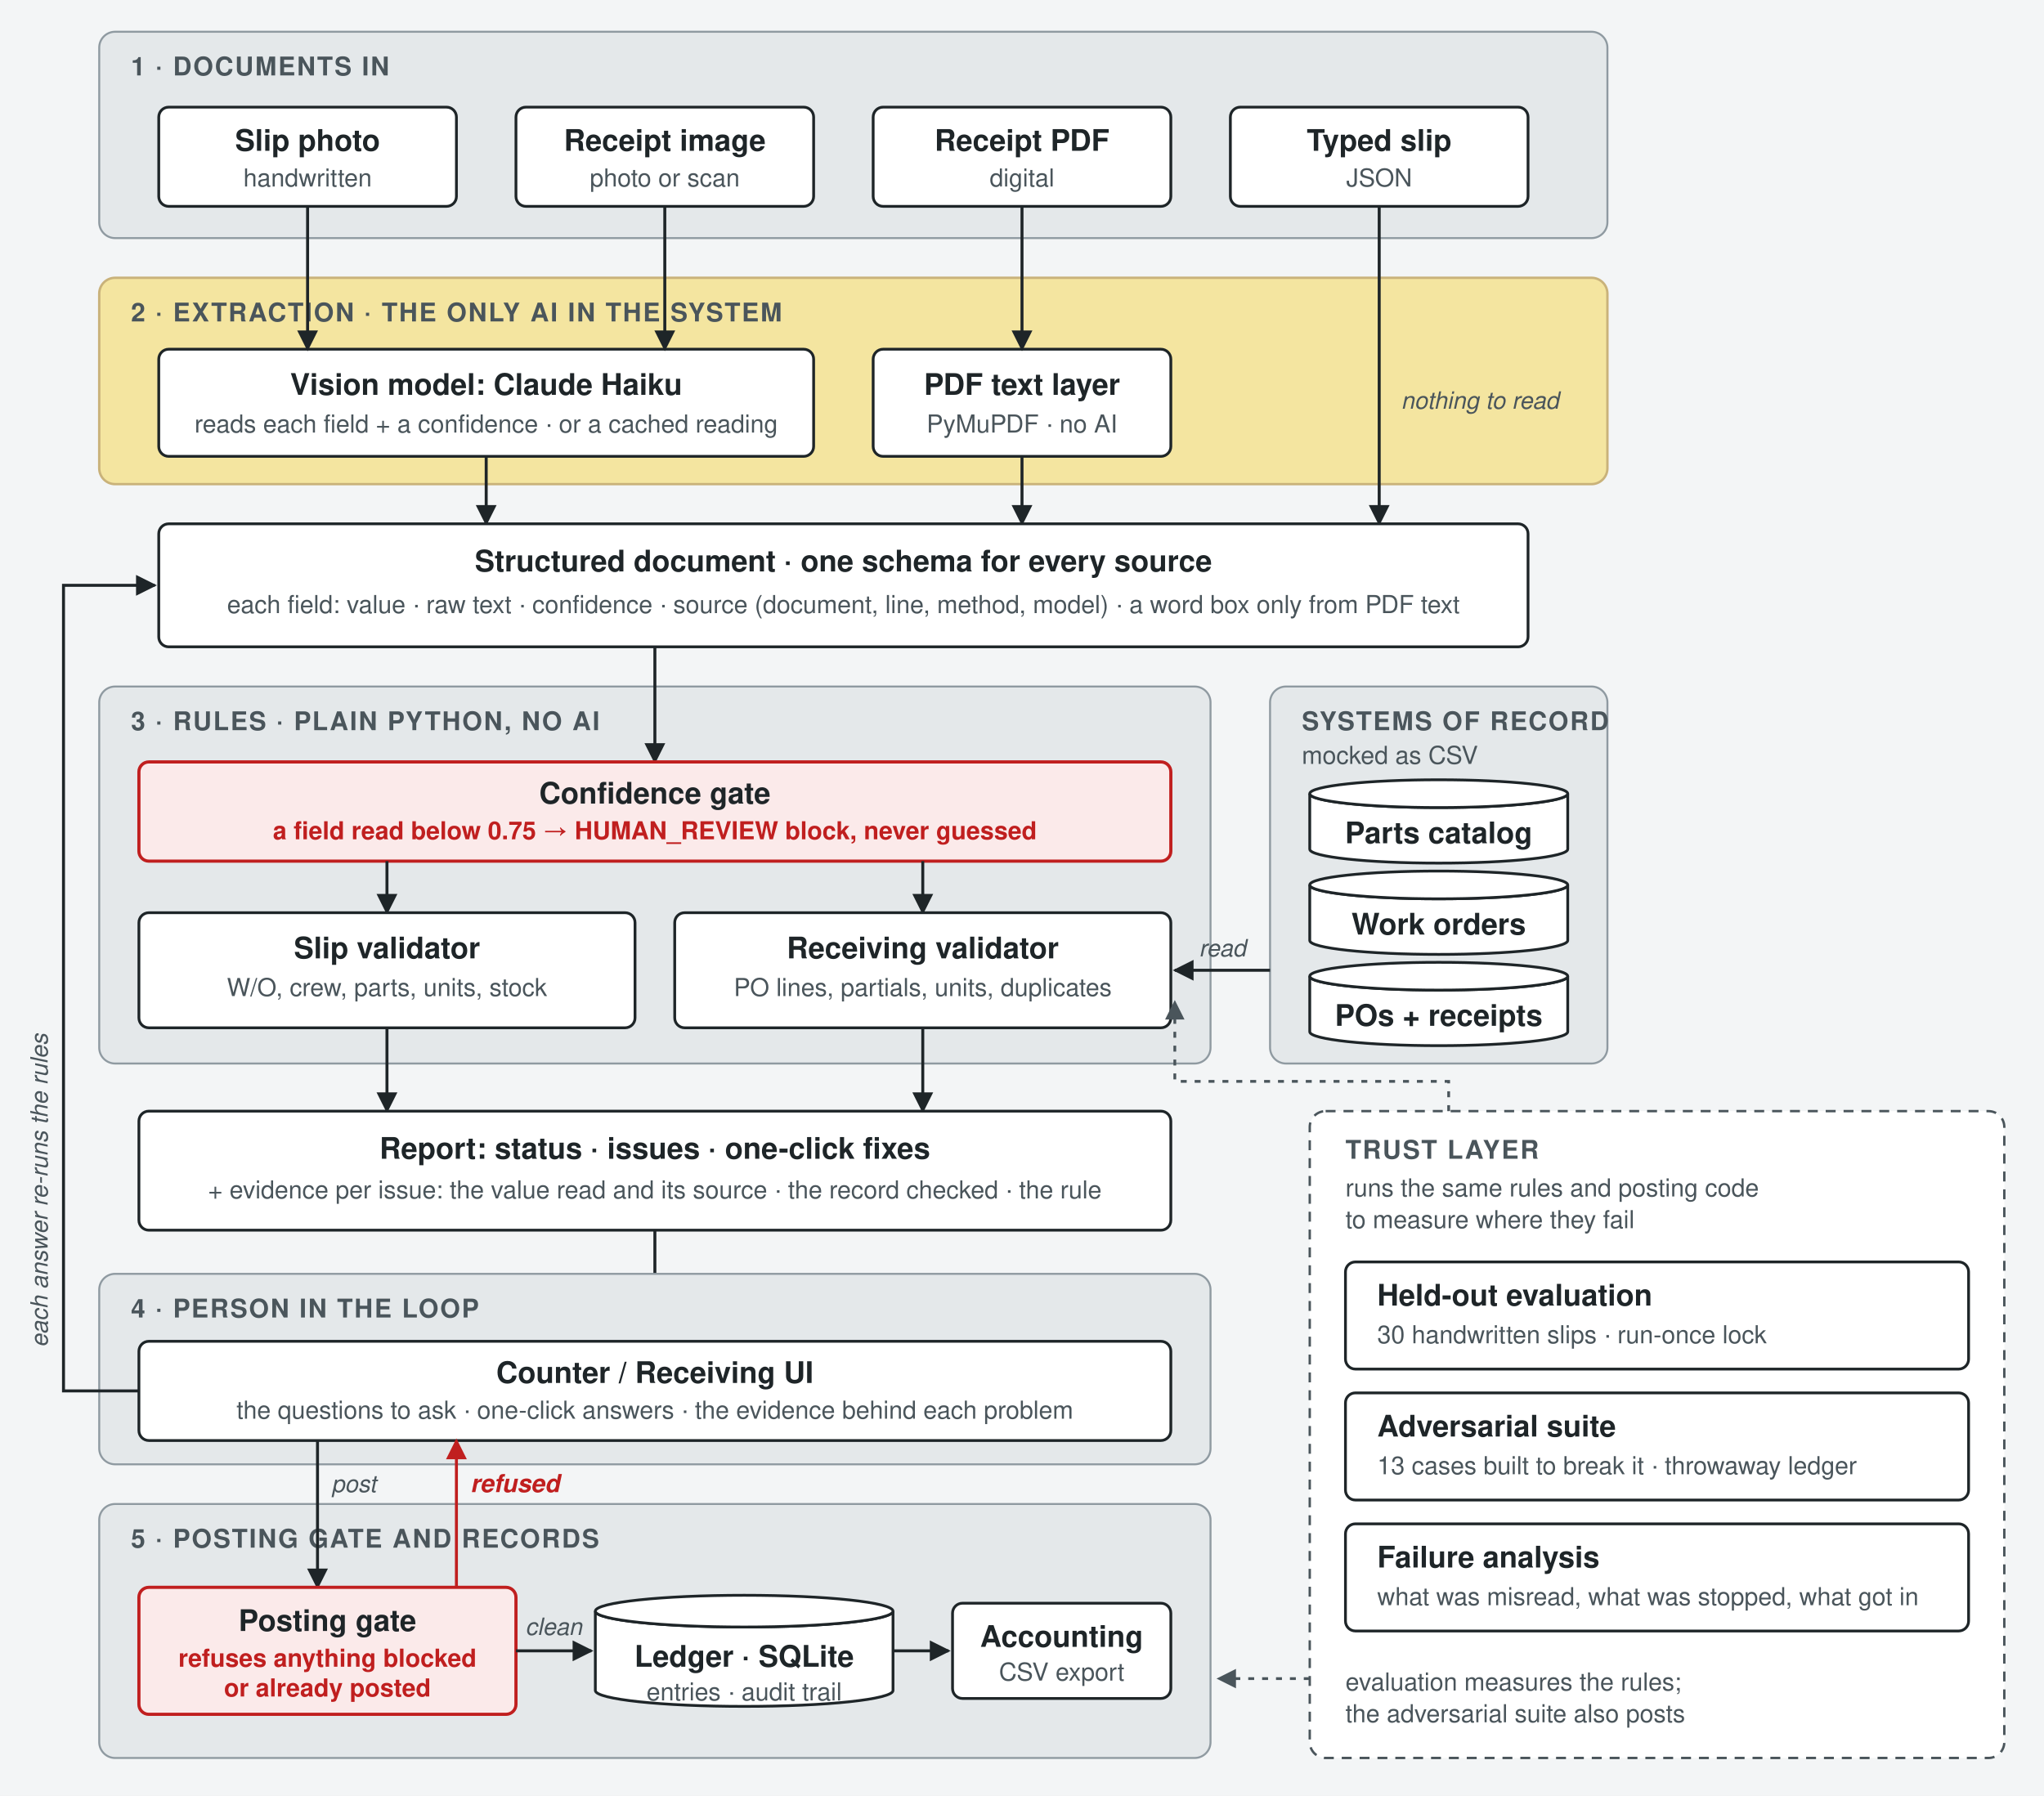
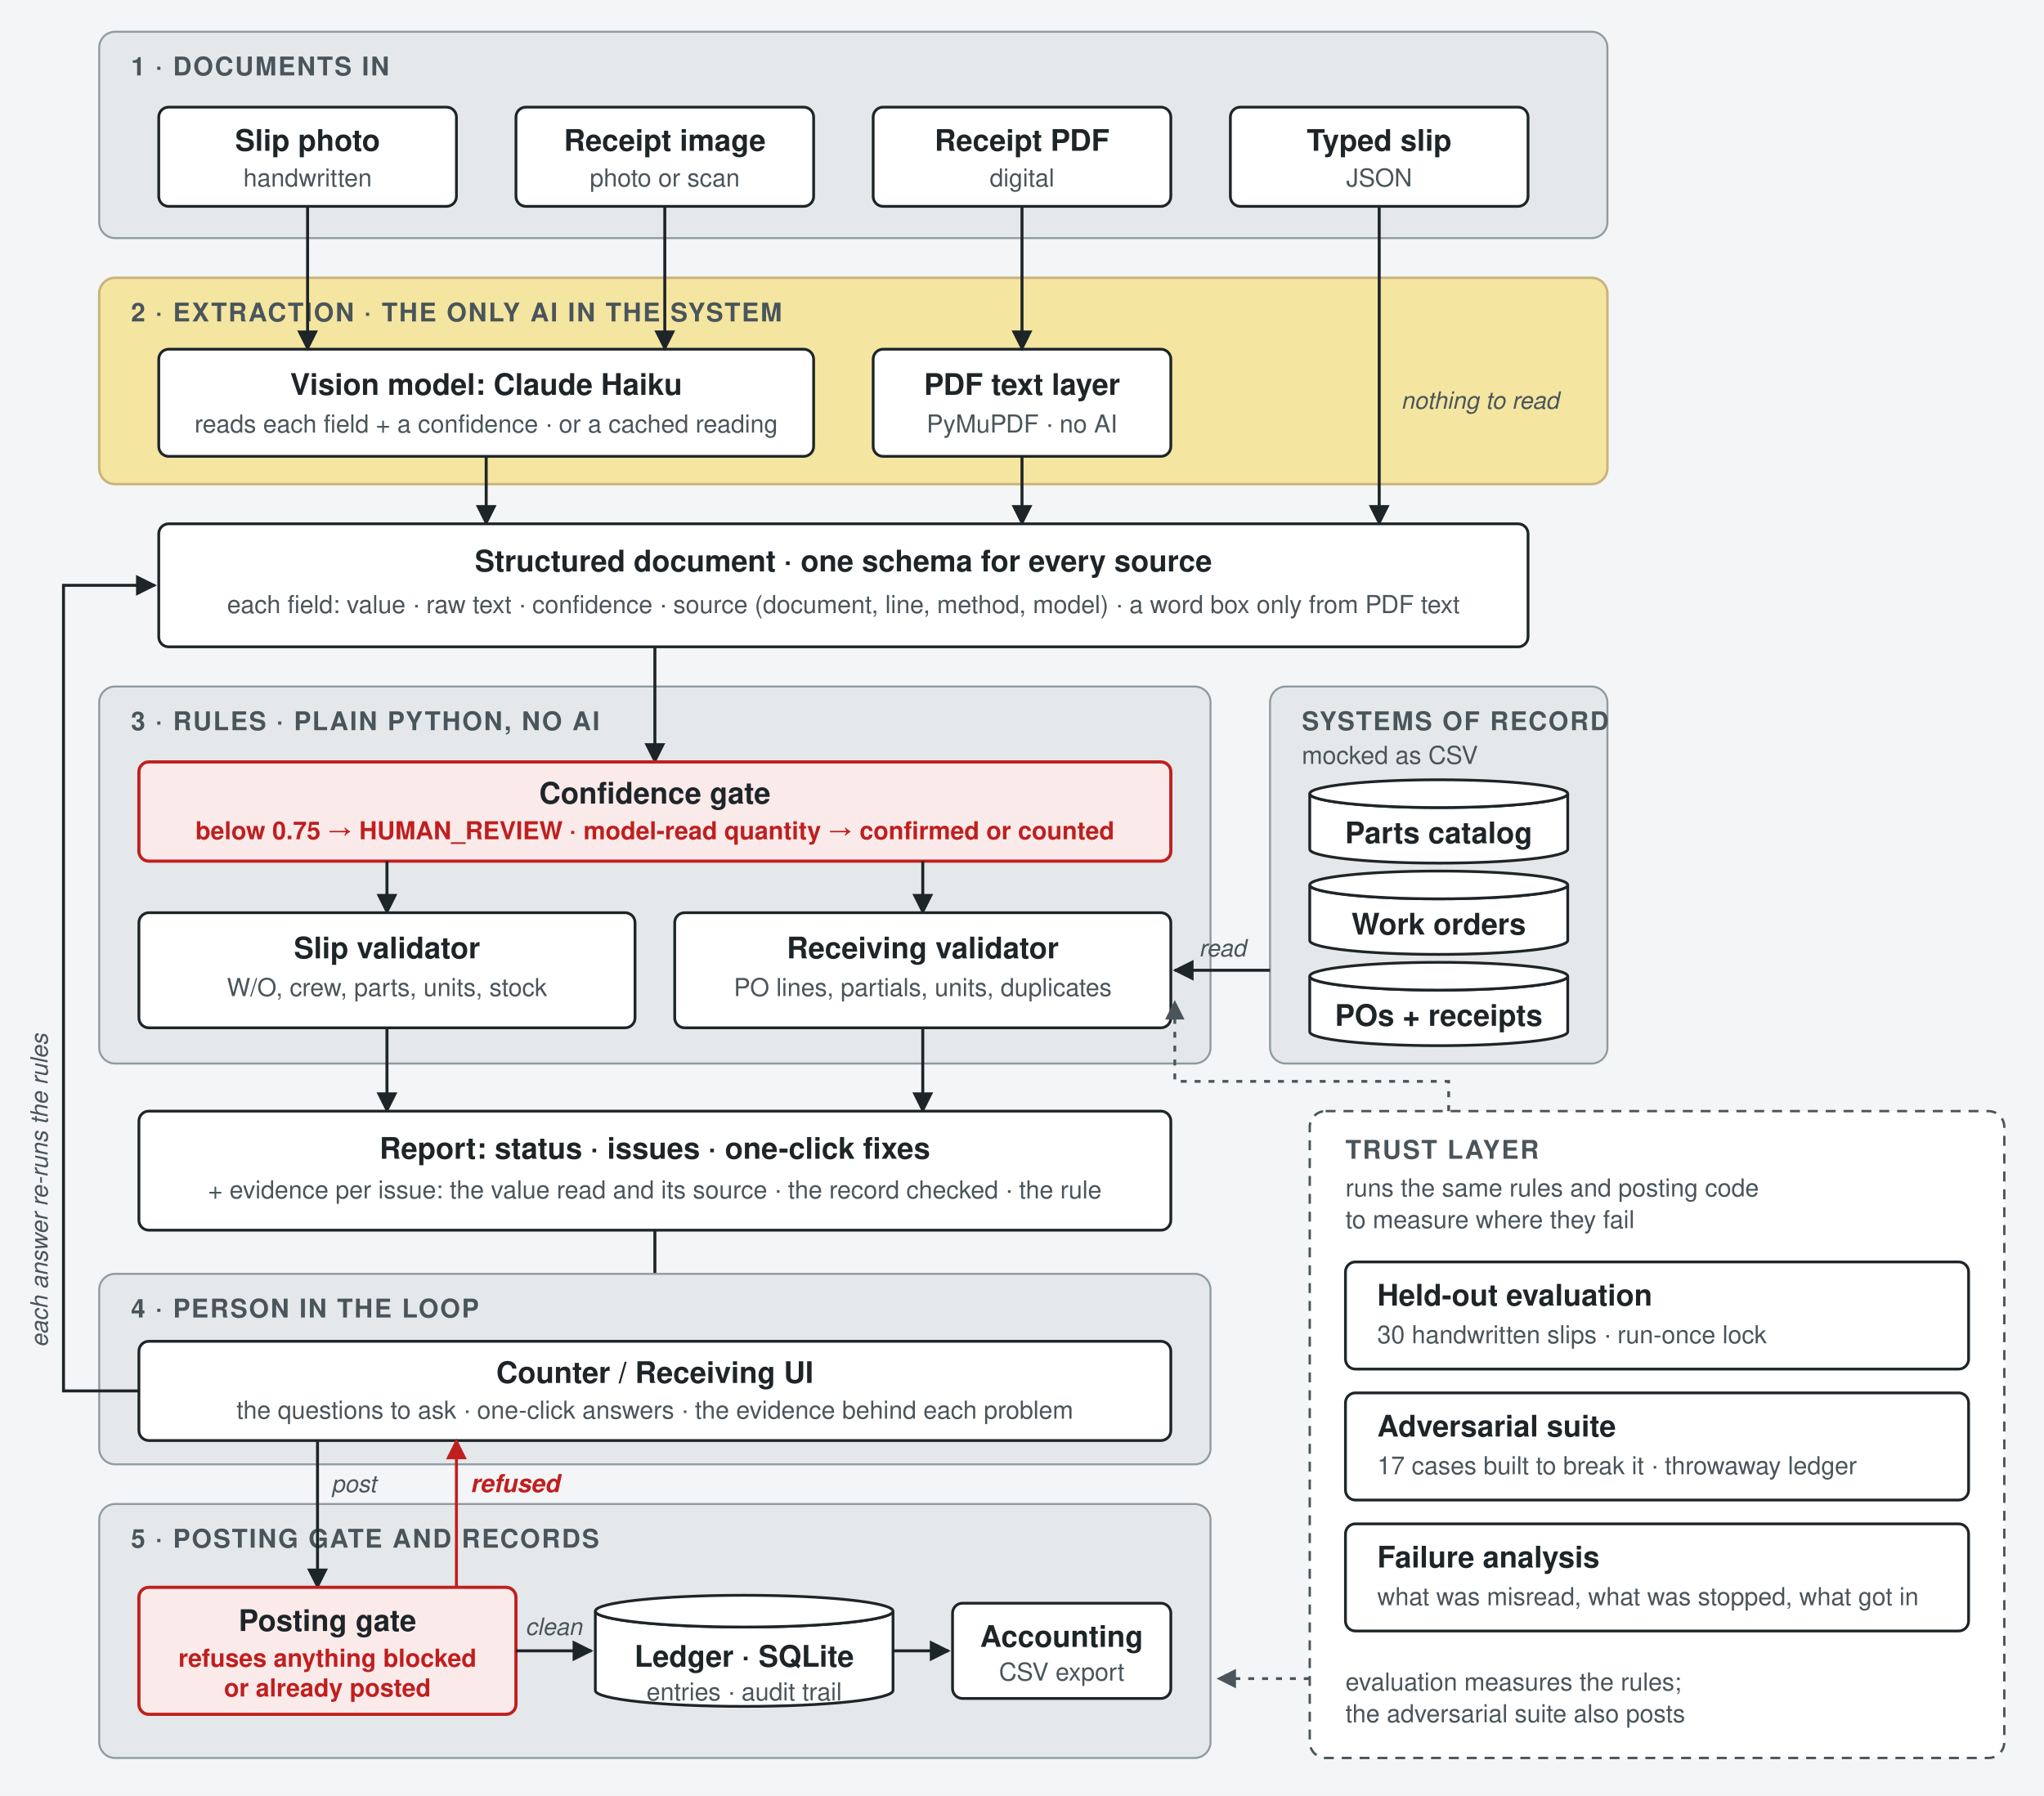
<svg xmlns="http://www.w3.org/2000/svg" width="1030" height="905" viewBox="-30 0 1030 905" font-family="Segoe UI, Helvetica, Arial, sans-serif">
  <defs>
    <marker id="a" viewBox="0 0 10 10" refX="9" refY="5" markerWidth="7" markerHeight="7" orient="auto-start-reverse">
      <path d="M0 0 L10 5 L0 10 z" fill="#1e2528" />
    </marker>
    <marker id="ar" viewBox="0 0 10 10" refX="9" refY="5" markerWidth="7" markerHeight="7" orient="auto-start-reverse">
      <path d="M0 0 L10 5 L0 10 z" fill="#c01f1f" />
    </marker>
    <marker id="ag" viewBox="0 0 10 10" refX="9" refY="5" markerWidth="7" markerHeight="7" orient="auto-start-reverse">
      <path d="M0 0 L10 5 L0 10 z" fill="#4a555b" />
    </marker>
    <style>
      .band { fill: #e4e8ea; stroke: #8f9aa1; stroke-width: 1; }
      .ai { fill: #f4e5a0; stroke: #c9b27a; stroke-width: 1.2; }
      .box { fill: #ffffff; stroke: #1e2528; stroke-width: 1.4; }
      .gate { fill: #fbeaea; stroke: #c01f1f; stroke-width: 1.6; }
      .trust { fill: #ffffff; stroke: #4a555b; stroke-width: 1.2; stroke-dasharray: 5 4; }
      .db { fill: #ffffff; stroke: #1e2528; stroke-width: 1.4; }
      .h { font-size: 13px; font-weight: 700; fill: #4a555b; letter-spacing: 0.06em; }
      .t { font-size: 15px; font-weight: 600; fill: #1e2528; }
      .s { font-size: 12.5px; fill: #4a555b; }
      .sr { font-size: 12.5px; fill: #c01f1f; font-weight: 600; }
      .lbl { font-size: 12px; fill: #4a555b; font-style: italic; }
      .line { stroke: #1e2528; stroke-width: 1.5; fill: none; }
      .red { stroke: #c01f1f; stroke-width: 1.5; fill: none; }
      .dot { stroke: #4a555b; stroke-width: 1.4; fill: none; stroke-dasharray: 3 4; }
    </style>
  </defs>
  <rect x="-30" width="1030" height="905" fill="#f3f5f6" />
  <rect class="band" x="20" y="16" width="760" height="104" rx="8" />
  <text class="h" x="36" y="38">1 · DOCUMENTS IN</text>
  <rect class="box" x="50" y="54" width="150" height="50" rx="5" />
  <text class="t" x="125" y="76" text-anchor="middle">Slip photo</text>
  <text class="s" x="125" y="94" text-anchor="middle">handwritten</text>
  <rect class="box" x="230" y="54" width="150" height="50" rx="5" />
  <text class="t" x="305" y="76" text-anchor="middle">Receipt image</text>
  <text class="s" x="305" y="94" text-anchor="middle">photo or scan</text>
  <rect class="box" x="410" y="54" width="150" height="50" rx="5" />
  <text class="t" x="485" y="76" text-anchor="middle">Receipt PDF</text>
  <text class="s" x="485" y="94" text-anchor="middle">digital</text>
  <rect class="box" x="590" y="54" width="150" height="50" rx="5" />
  <text class="t" x="665" y="76" text-anchor="middle">Typed slip</text>
  <text class="s" x="665" y="94" text-anchor="middle">JSON</text>
  <rect class="ai" x="20" y="140" width="760" height="104" rx="8" />
  <text class="h" x="36" y="162">2 · EXTRACTION · THE ONLY AI IN THE SYSTEM</text>
  <rect class="box" x="50" y="176" width="330" height="54" rx="5" />
  <text class="t" x="215" y="199" text-anchor="middle">Vision model: Claude Haiku</text>
  <text class="s" x="215" y="218" text-anchor="middle">reads each field + a confidence · or a cached reading</text>
  <rect class="box" x="410" y="176" width="150" height="54" rx="5" />
  <text class="t" x="485" y="199" text-anchor="middle">PDF text layer</text>
  <text class="s" x="485" y="218" text-anchor="middle">PyMuPDF · no AI</text>
  <text class="lbl" x="676" y="206">nothing to read</text>
  <path class="line" d="M125 104 V176" marker-end="url(#a)" />
  <path class="line" d="M305 104 V176" marker-end="url(#a)" />
  <path class="line" d="M485 104 V176" marker-end="url(#a)" />
  <path class="line" d="M665 104 V264" marker-end="url(#a)" />
  <path class="line" d="M215 230 V264" marker-end="url(#a)" />
  <path class="line" d="M485 230 V264" marker-end="url(#a)" />
  <rect class="box" x="50" y="264" width="690" height="62" rx="5" />
  <text class="t" x="395" y="288" text-anchor="middle">Structured document · one schema for every source</text>
  <text class="s" x="395" y="309" text-anchor="middle">each field: value · raw text · confidence · source (document, line, method, model) · a word box only from PDF text</text>
  <rect class="band" x="20" y="346" width="560" height="190" rx="8" />
  <text class="h" x="36" y="368">3 · RULES · PLAIN PYTHON, NO AI</text>
  <path class="line" d="M300 326 V384" marker-end="url(#a)" />
  <rect class="gate" x="40" y="384" width="520" height="50" rx="5" />
  <text class="t" x="300" y="405" text-anchor="middle">Confidence gate</text>
-   <text class="sr" x="300" y="423" text-anchor="middle">a field read below 0.75 → HUMAN_REVIEW block, never guessed</text>
+   <text class="sr" x="300" y="423" text-anchor="middle">below 0.75 → HUMAN_REVIEW · model-read quantity → confirmed or counted</text>
  <path class="line" d="M165 434 V460" marker-end="url(#a)" />
  <path class="line" d="M435 434 V460" marker-end="url(#a)" />
  <rect class="box" x="40" y="460" width="250" height="58" rx="5" />
  <text class="t" x="165" y="483" text-anchor="middle">Slip validator</text>
  <text class="s" x="165" y="502" text-anchor="middle">W/O, crew, parts, units, stock</text>
  <rect class="box" x="310" y="460" width="250" height="58" rx="5" />
  <text class="t" x="435" y="483" text-anchor="middle">Receiving validator</text>
  <text class="s" x="435" y="502" text-anchor="middle">PO lines, partials, units, duplicates</text>
  <rect class="band" x="610" y="346" width="170" height="190" rx="8" />
  <text class="h" x="626" y="368">SYSTEMS OF RECORD</text>
  <text class="s" x="626" y="385">mocked as CSV</text>
  <g>
    <path class="db" d="M630 400 a65 7 0 0 0 130 0 v28 a65 7 0 0 1 -130 0 z" />
    <ellipse class="db" cx="695" cy="400" rx="65" ry="7" />
    <text class="t" x="695" y="425" text-anchor="middle" font-size="13.5">Parts catalog</text>
    <path class="db" d="M630 446 a65 7 0 0 0 130 0 v28 a65 7 0 0 1 -130 0 z" />
    <ellipse class="db" cx="695" cy="446" rx="65" ry="7" />
    <text class="t" x="695" y="471" text-anchor="middle" font-size="13.5">Work orders</text>
    <path class="db" d="M630 492 a65 7 0 0 0 130 0 v28 a65 7 0 0 1 -130 0 z" />
    <ellipse class="db" cx="695" cy="492" rx="65" ry="7" />
    <text class="t" x="695" y="517" text-anchor="middle" font-size="13.5">POs + receipts</text>
  </g>
  <path class="line" d="M610 489 H562" marker-end="url(#a)" />
  <text class="lbl" x="586" y="482" text-anchor="middle">read</text>
  <path class="line" d="M165 518 V560" marker-end="url(#a)" />
  <path class="line" d="M435 518 V560" marker-end="url(#a)" />
  <rect class="box" x="40" y="560" width="520" height="60" rx="5" />
  <text class="t" x="300" y="584" text-anchor="middle">Report: status · issues · one-click fixes</text>
  <text class="s" x="300" y="604" text-anchor="middle">+ evidence per issue: the value read and its source · the record checked · the rule</text>
  <path class="line" d="M300 620 V652" marker-end="url(#a)" />
  <rect class="band" x="20" y="642" width="560" height="96" rx="8" />
  <text class="h" x="36" y="664">4 · PERSON IN THE LOOP</text>
  <rect class="box" x="40" y="676" width="520" height="50" rx="5" />
  <text class="t" x="300" y="697" text-anchor="middle">Counter / Receiving UI</text>
  <text class="s" x="300" y="715" text-anchor="middle">the questions to ask · one-click answers · the evidence behind each problem</text>
  <path class="line" d="M40 701 H2 V295 H48" marker-end="url(#a)" />
  <text class="lbl" x="-6" y="600" text-anchor="middle" transform="rotate(-90 -6 600)">each answer re-runs the rules</text>
  <rect class="band" x="20" y="758" width="560" height="128" rx="8" />
  <text class="h" x="36" y="780">5 · POSTING GATE AND RECORDS</text>
  <path class="line" d="M130 726 V800" marker-end="url(#a)" />
  <text class="lbl" x="137" y="752">post</text>
  <rect class="gate" x="40" y="800" width="190" height="64" rx="5" />
  <text class="t" x="135" y="822" text-anchor="middle">Posting gate</text>
  <text class="sr" x="135" y="840" text-anchor="middle">refuses anything blocked</text>
  <text class="sr" x="135" y="855" text-anchor="middle">or already posted</text>
  <path class="red" d="M200 800 V726" marker-end="url(#ar)" />
  <text class="sr" x="207" y="752" font-weight="400" font-style="italic">refused</text>
  <path class="line" d="M230 832 H268" marker-end="url(#a)" />
  <text class="lbl" x="249" y="824" text-anchor="middle">clean</text>
  <path class="db" d="M270 812 a75 8 0 0 0 150 0 v40 a75 8 0 0 1 -150 0 z" />
  <ellipse class="db" cx="345" cy="812" rx="75" ry="8" />
  <text class="t" x="345" y="840" text-anchor="middle">Ledger · SQLite</text>
  <text class="s" x="345" y="857" text-anchor="middle">entries · audit trail</text>
  <path class="line" d="M420 832 H448" marker-end="url(#a)" />
  <rect class="box" x="450" y="808" width="110" height="48" rx="5" />
  <text class="t" x="505" y="830" text-anchor="middle">Accounting</text>
  <text class="s" x="505" y="847" text-anchor="middle">CSV export</text>
  <rect class="trust" x="630" y="560" width="350" height="326" rx="8" />
  <text class="h" x="648" y="584">TRUST LAYER</text>
  <text class="s" x="648" y="603">runs the same rules and posting code</text>
  <text class="s" x="648" y="619">to measure where they fail</text>
  <rect class="box" x="648" y="636" width="314" height="54" rx="5" />
  <text class="t" x="664" y="658">Held-out evaluation</text>
  <text class="s" x="664" y="677">30 handwritten slips · run-once lock</text>
  <rect class="box" x="648" y="702" width="314" height="54" rx="5" />
  <text class="t" x="664" y="724">Adversarial suite</text>
-   <text class="s" x="664" y="743">13 cases built to break it · throwaway ledger</text>
+   <text class="s" x="664" y="743">17 cases built to break it · throwaway ledger</text>
  <rect class="box" x="648" y="768" width="314" height="54" rx="5" />
  <text class="t" x="664" y="790">Failure analysis</text>
  <text class="s" x="664" y="809">what was misread, what was stopped, what got in</text>
  <text class="s" x="648" y="852">evaluation measures the rules;</text>
  <text class="s" x="648" y="868">the adversarial suite also posts</text>
  <path class="dot" d="M700 560 V545 H562 V505" marker-end="url(#ag)" />
  <path class="dot" d="M630 846 H584" marker-end="url(#ag)" />
</svg>
